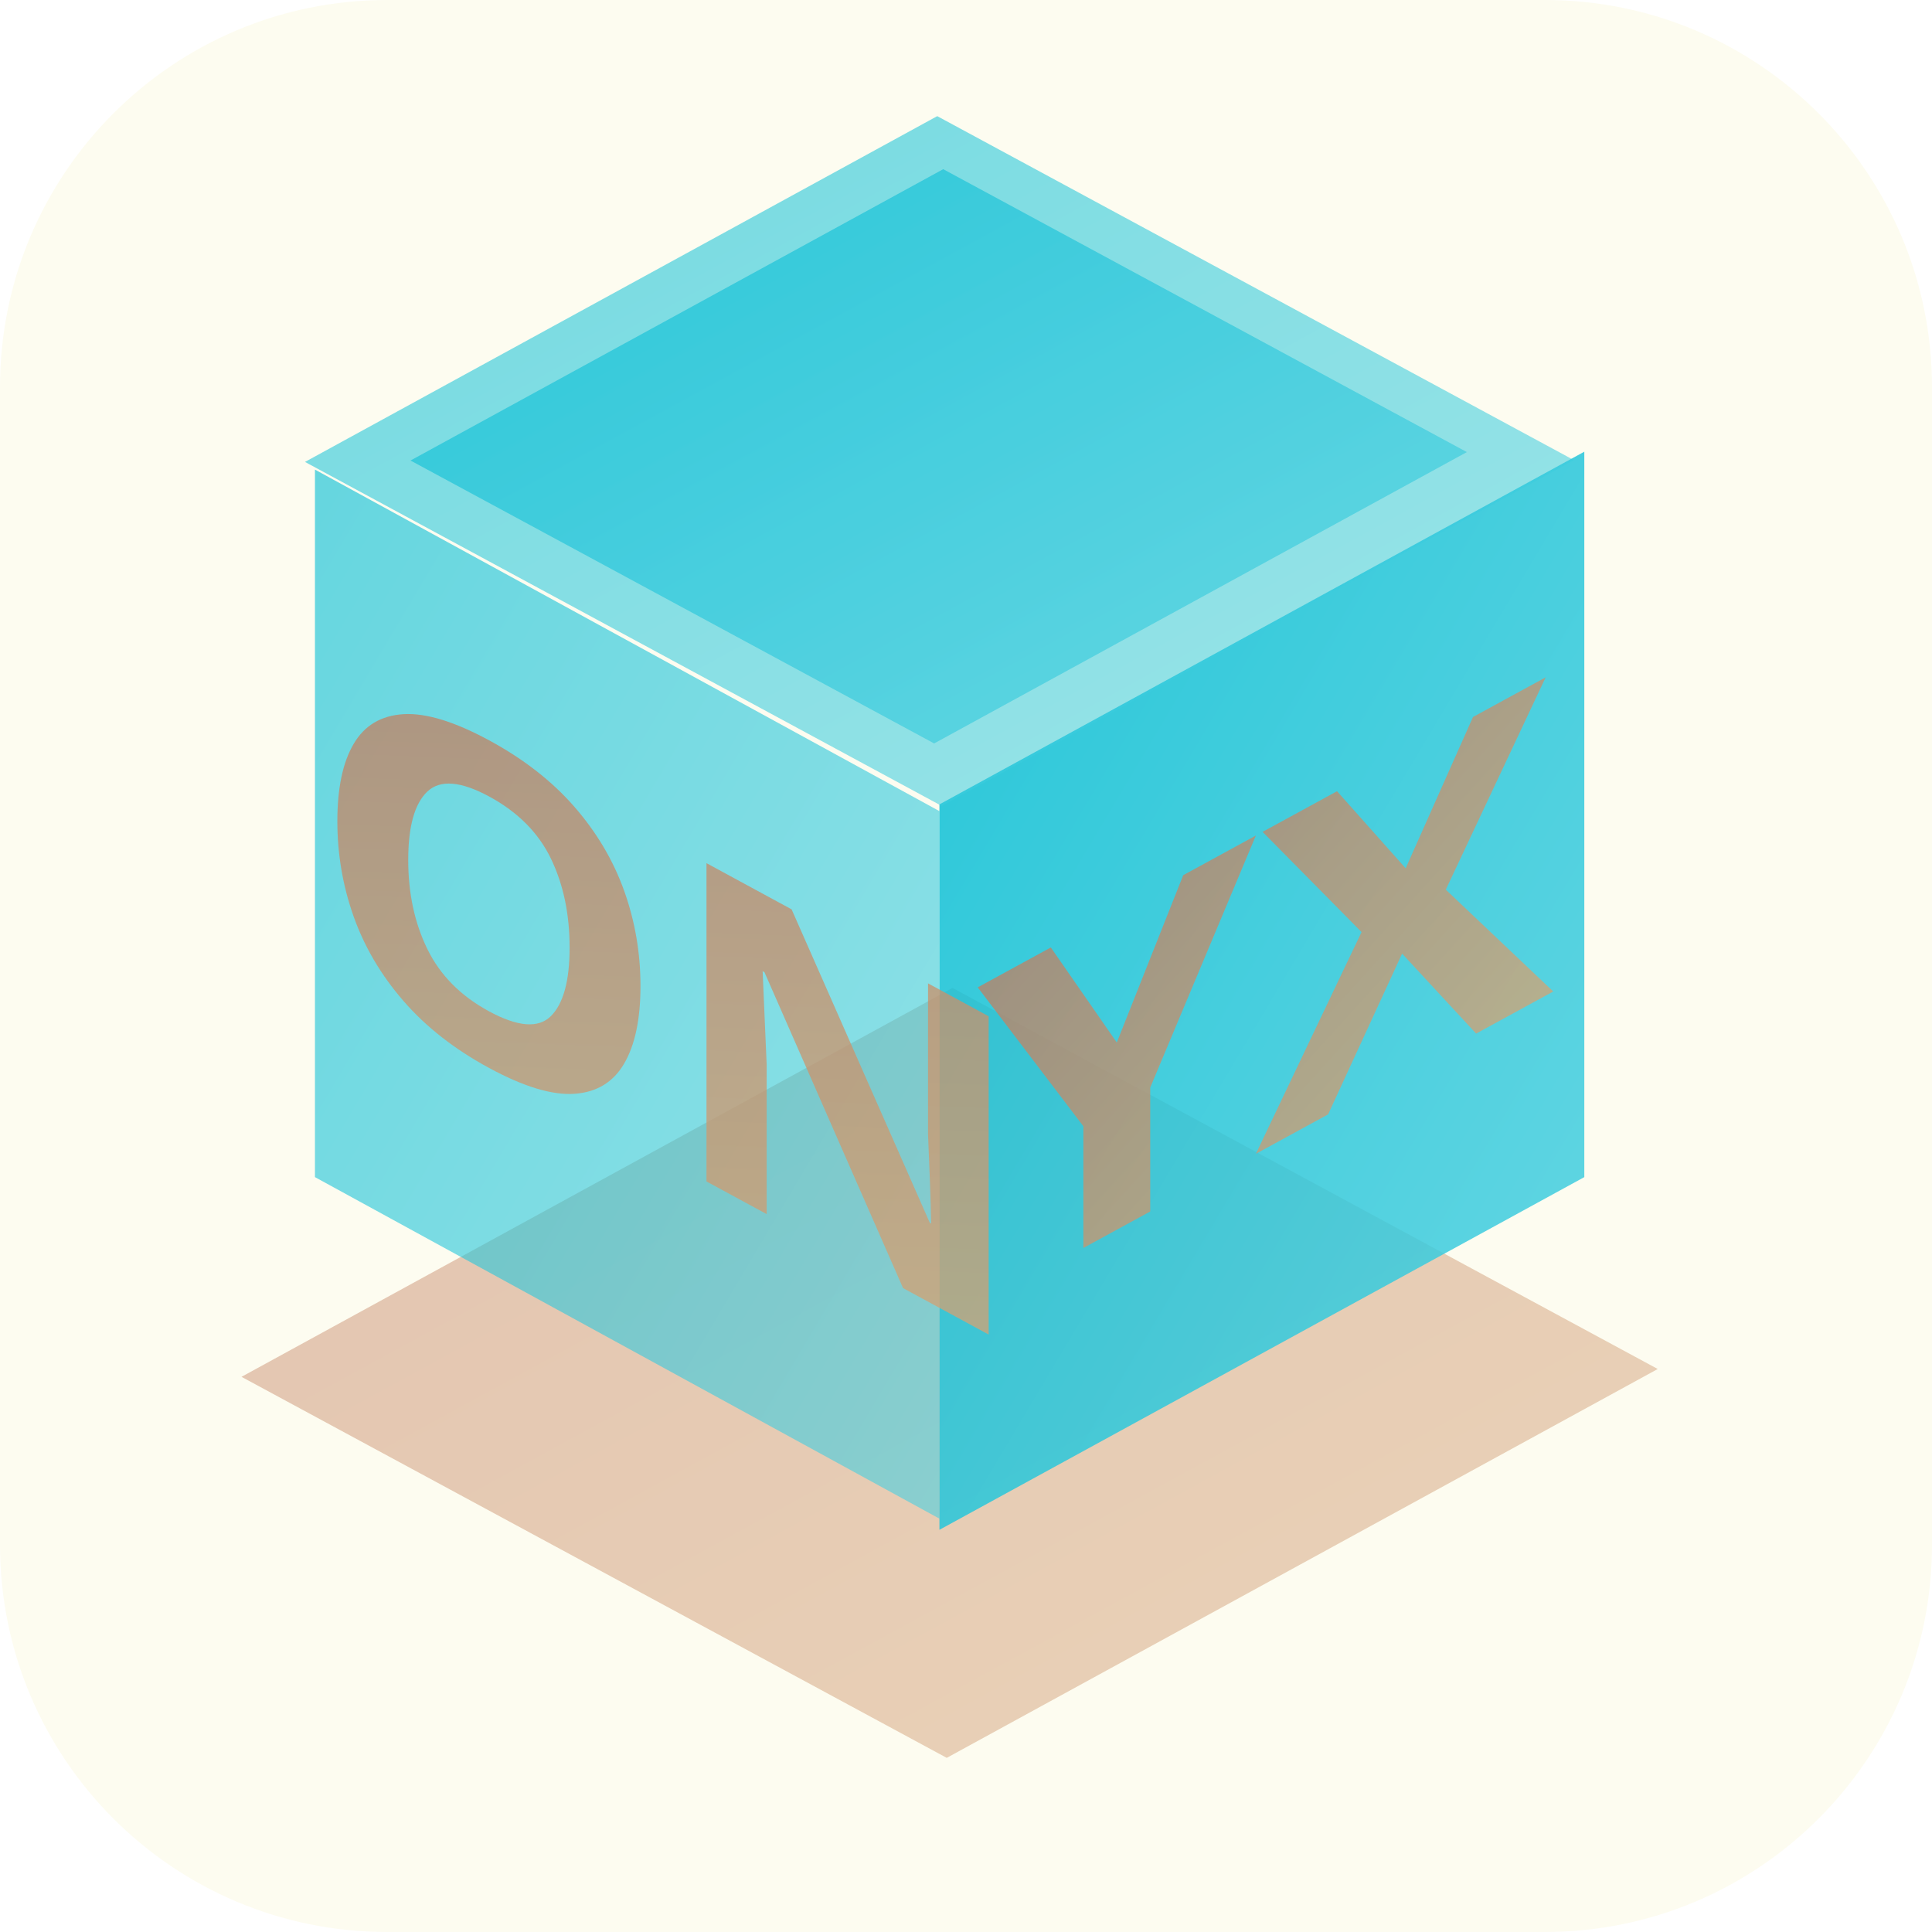
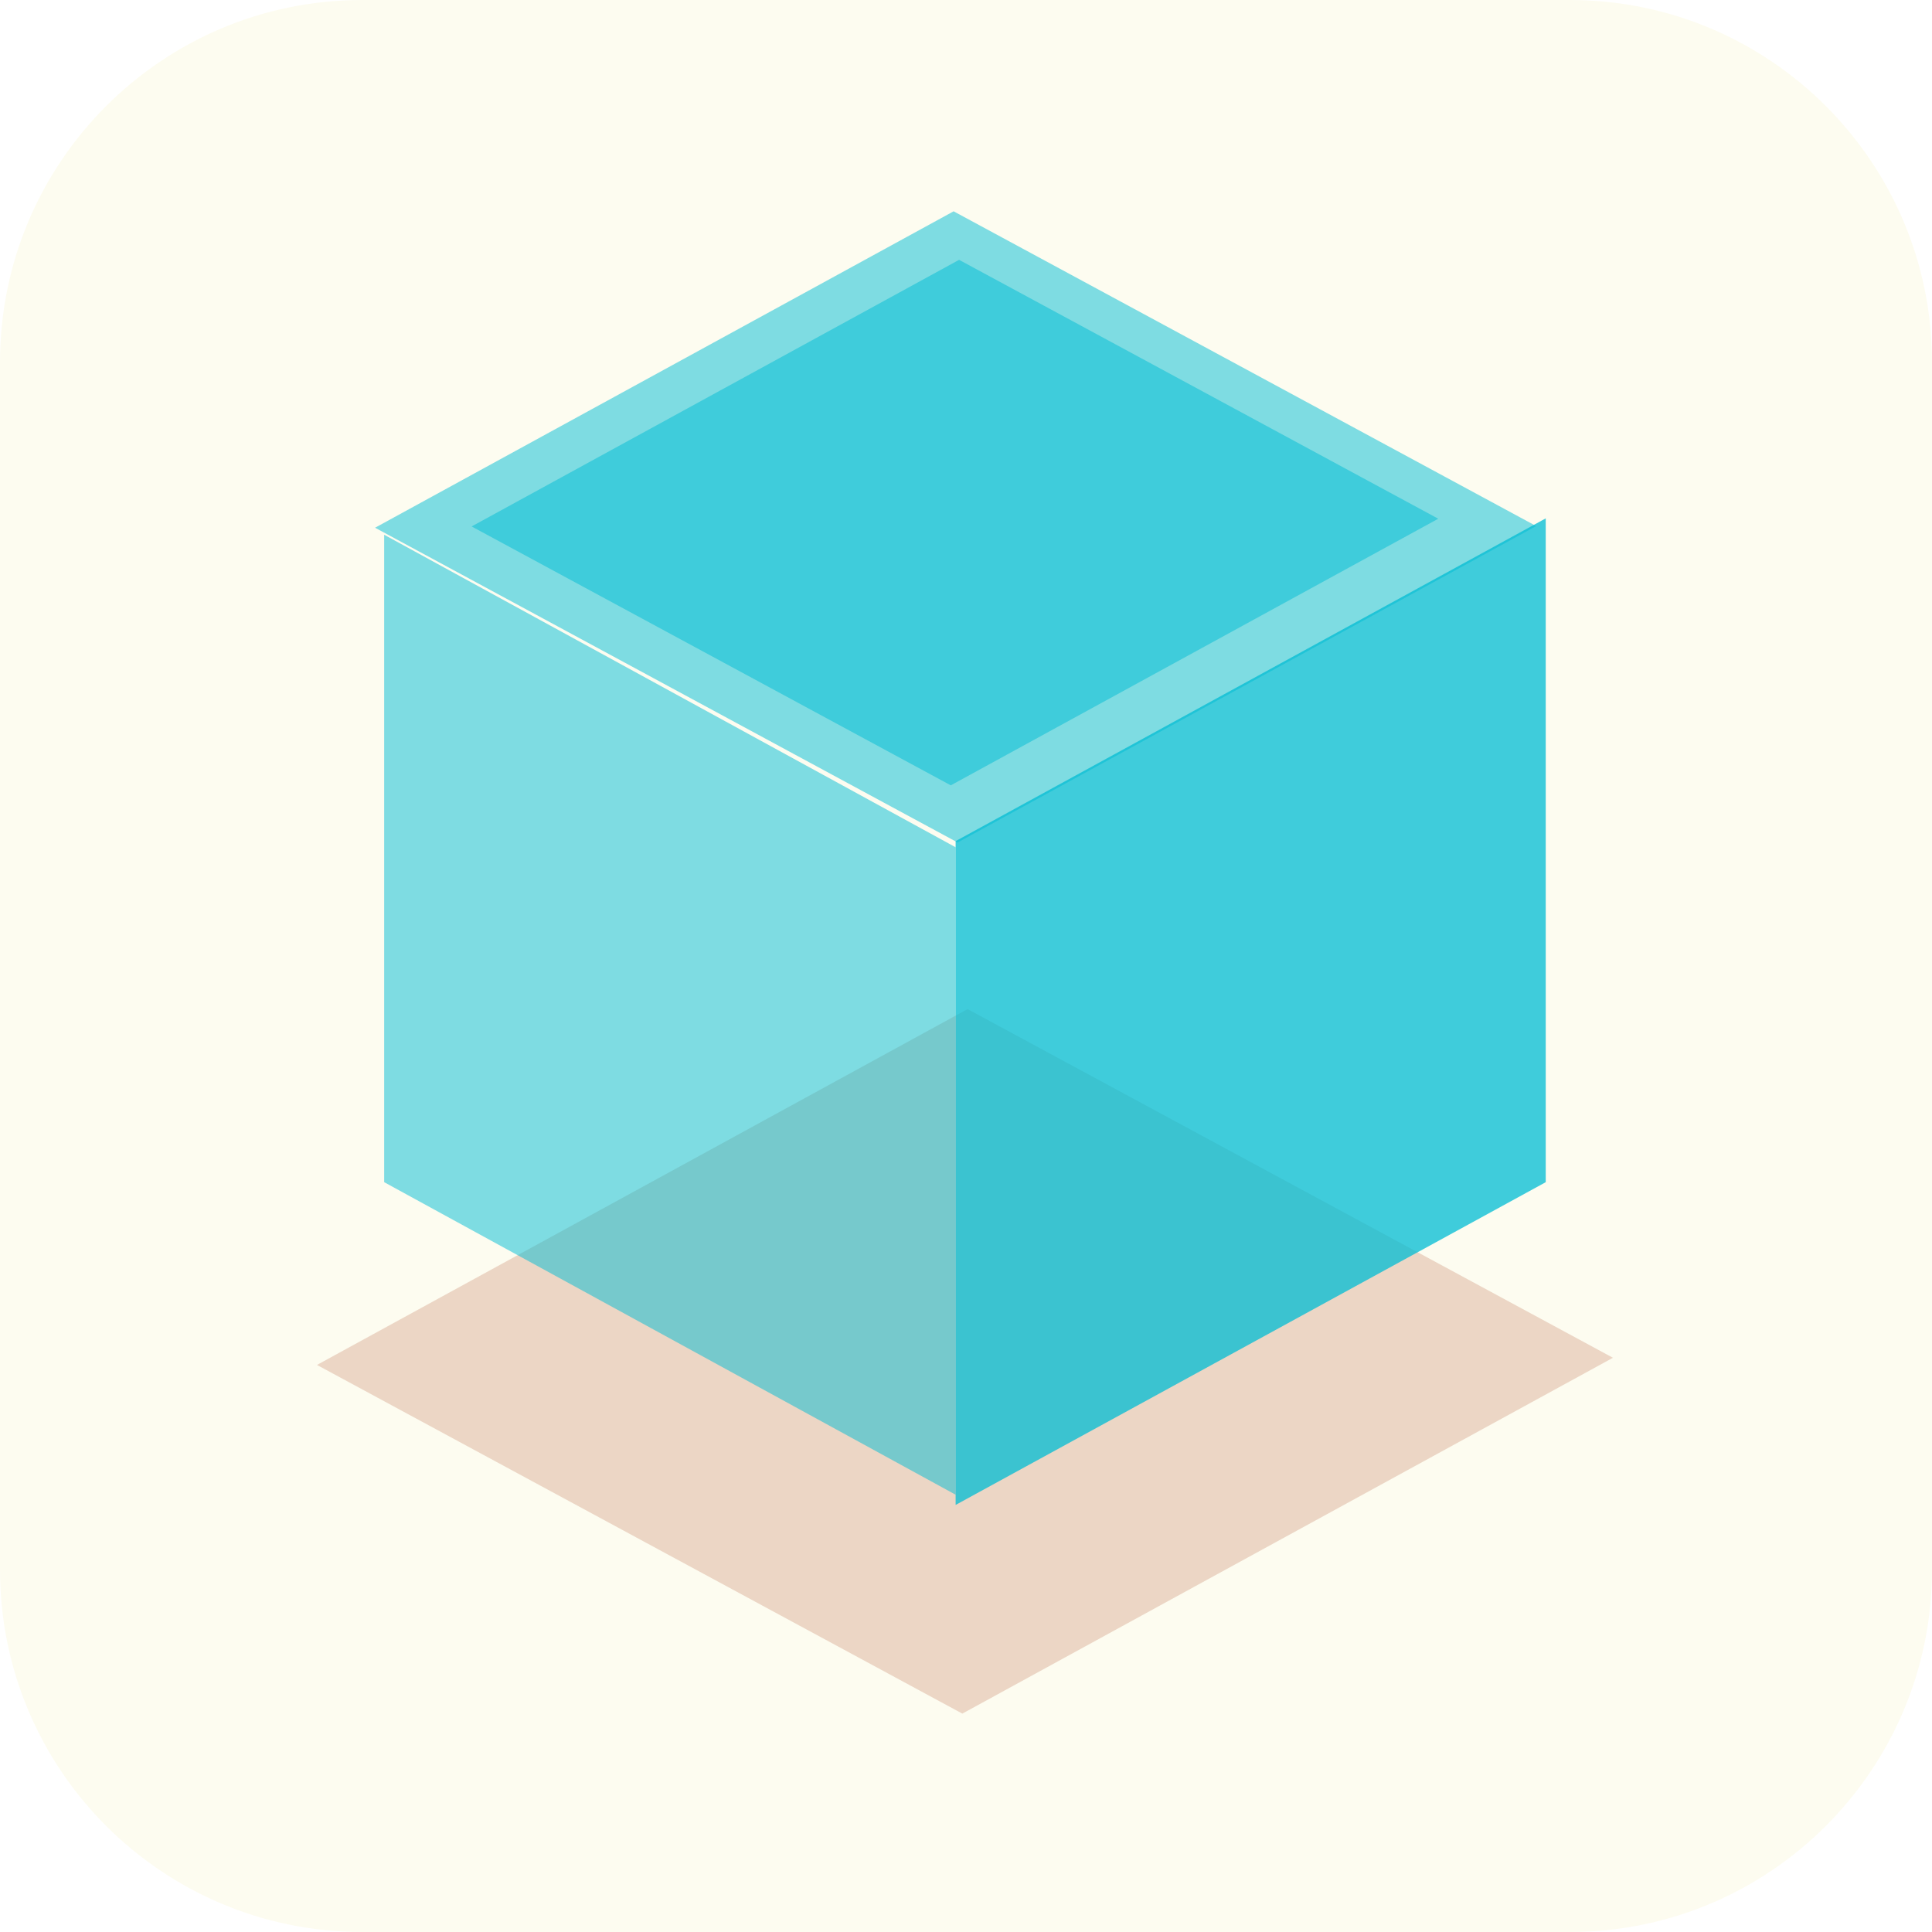
- <svg xmlns="http://www.w3.org/2000/svg" width="256" height="256" viewBox="0 0 2096 2096" fill="none">
-   <defs>
-     <linearGradient id="AquaGlow" x1="0%" y1="0%" x2="100%" y2="100%">
-       <stop offset="0%" stop-color="#00bcd4" />
-       <stop offset="100%" stop-color="#4dd0e1" />
-     </linearGradient>
-     <linearGradient id="SandGold" x1="0%" y1="0%" x2="100%" y2="100%">
-       <stop offset="0%" stop-color="#c17e61" />
-       <stop offset="100%" stop-color="#d4a373" />
-     </linearGradient>
-     <linearGradient id="DeepStone" x1="0%" y1="0%" x2="100%" y2="100%">
-       <stop offset="0%" stop-color="#1a1614" />
-       <stop offset="100%" stop-color="#435159" />
-     </linearGradient>
-   </defs>
-   <rect width="2096" height="2096" rx="420" fill="#fdfcf0" />
-   <g transform="translate(262, 126) scale(0.85)">
-     <path d="M0,1609.06l900.137,486.336l907.485,-496.323l-900.137,-486.336l-907.485,496.323Z" fill="url(#SandGold)" fill-opacity="0.45" />
-     <path d="M890.8,887.045l0,903.041l-797.05,-435.924l-0,-903.041l797.05,435.924Z" fill="url(#AquaGlow)" fill-opacity="0.6" />
-     <path d="M890.8,878.436l0,925.882l823.072,-450.156l0,-925.881l-823.072,450.155Z" fill="url(#AquaGlow)" fill-opacity="0.85" />
-     <path d="M81.042,441.337l812.569,439.024l806.948,-441.337l-812.569,-439.024l-806.948,441.337Z" fill="url(#AquaGlow)" fill-opacity="0.55" />
-     <path d="M215.715,439.546l668.333,361.094l679.915,-371.86l-668.333,-361.094l-679.915,371.86Z" fill="url(#AquaGlow)" fill-opacity="0.65" />
-     <g transform="matrix(0.878961,0.476894,-0,0.878961,179.953,-570.815)">
-       <text x="-103.102" y="1941.1" font-family="sans-serif" font-weight="900" font-size="647.349px" fill="url(#SandGold)" fill-opacity="0.75">ON</text>
-     </g>
-     <g transform="matrix(0.877743,-0.479132,-0,0.877743,285.721,1126.22)">
-       <text x="745.011" y="853.282" font-family="sans-serif" font-weight="900" font-size="648.247px" fill="url(#SandGold)" fill-opacity="0.75">YX</text>
-     </g>
+ <svg xmlns="http://www.w3.org/2000/svg" width="256" height="256" viewBox="0 0 256 256" fill="none">
+   <rect width="256" height="256" rx="48" fill="#fdfcf0" />
+   <g transform="translate(42, 28) scale(0.095)">
+     <path d="M-0,1609.06l900.137,486.336l907.485,-496.323l-900.137,-486.336l-907.485,496.323Z" fill="#c17e61" fill-opacity="0.3" />
+     <path d="M890.8,887.045l0,903.041l-797.05,-435.924l-0,-903.041l797.05,435.924Z" fill="#00bcd4" fill-opacity="0.5" />
+     <path d="M890.8,878.436l0,925.882l823.072,-450.156l0,-925.881l-823.072,450.155Z" fill="#00bcd4" fill-opacity="0.75" />
+     <path d="M81.042,441.337l812.569,439.024l806.948,-441.337l-812.569,-439.024l-806.948,441.337Z" fill="#00bcd4" fill-opacity="0.5" />
+     <path d="M215.715,439.546l668.333,361.094l679.915,-371.86l-668.333,-361.094l-679.915,371.86Z" fill="#00bcd4" fill-opacity="0.5" />
  </g>
</svg>
